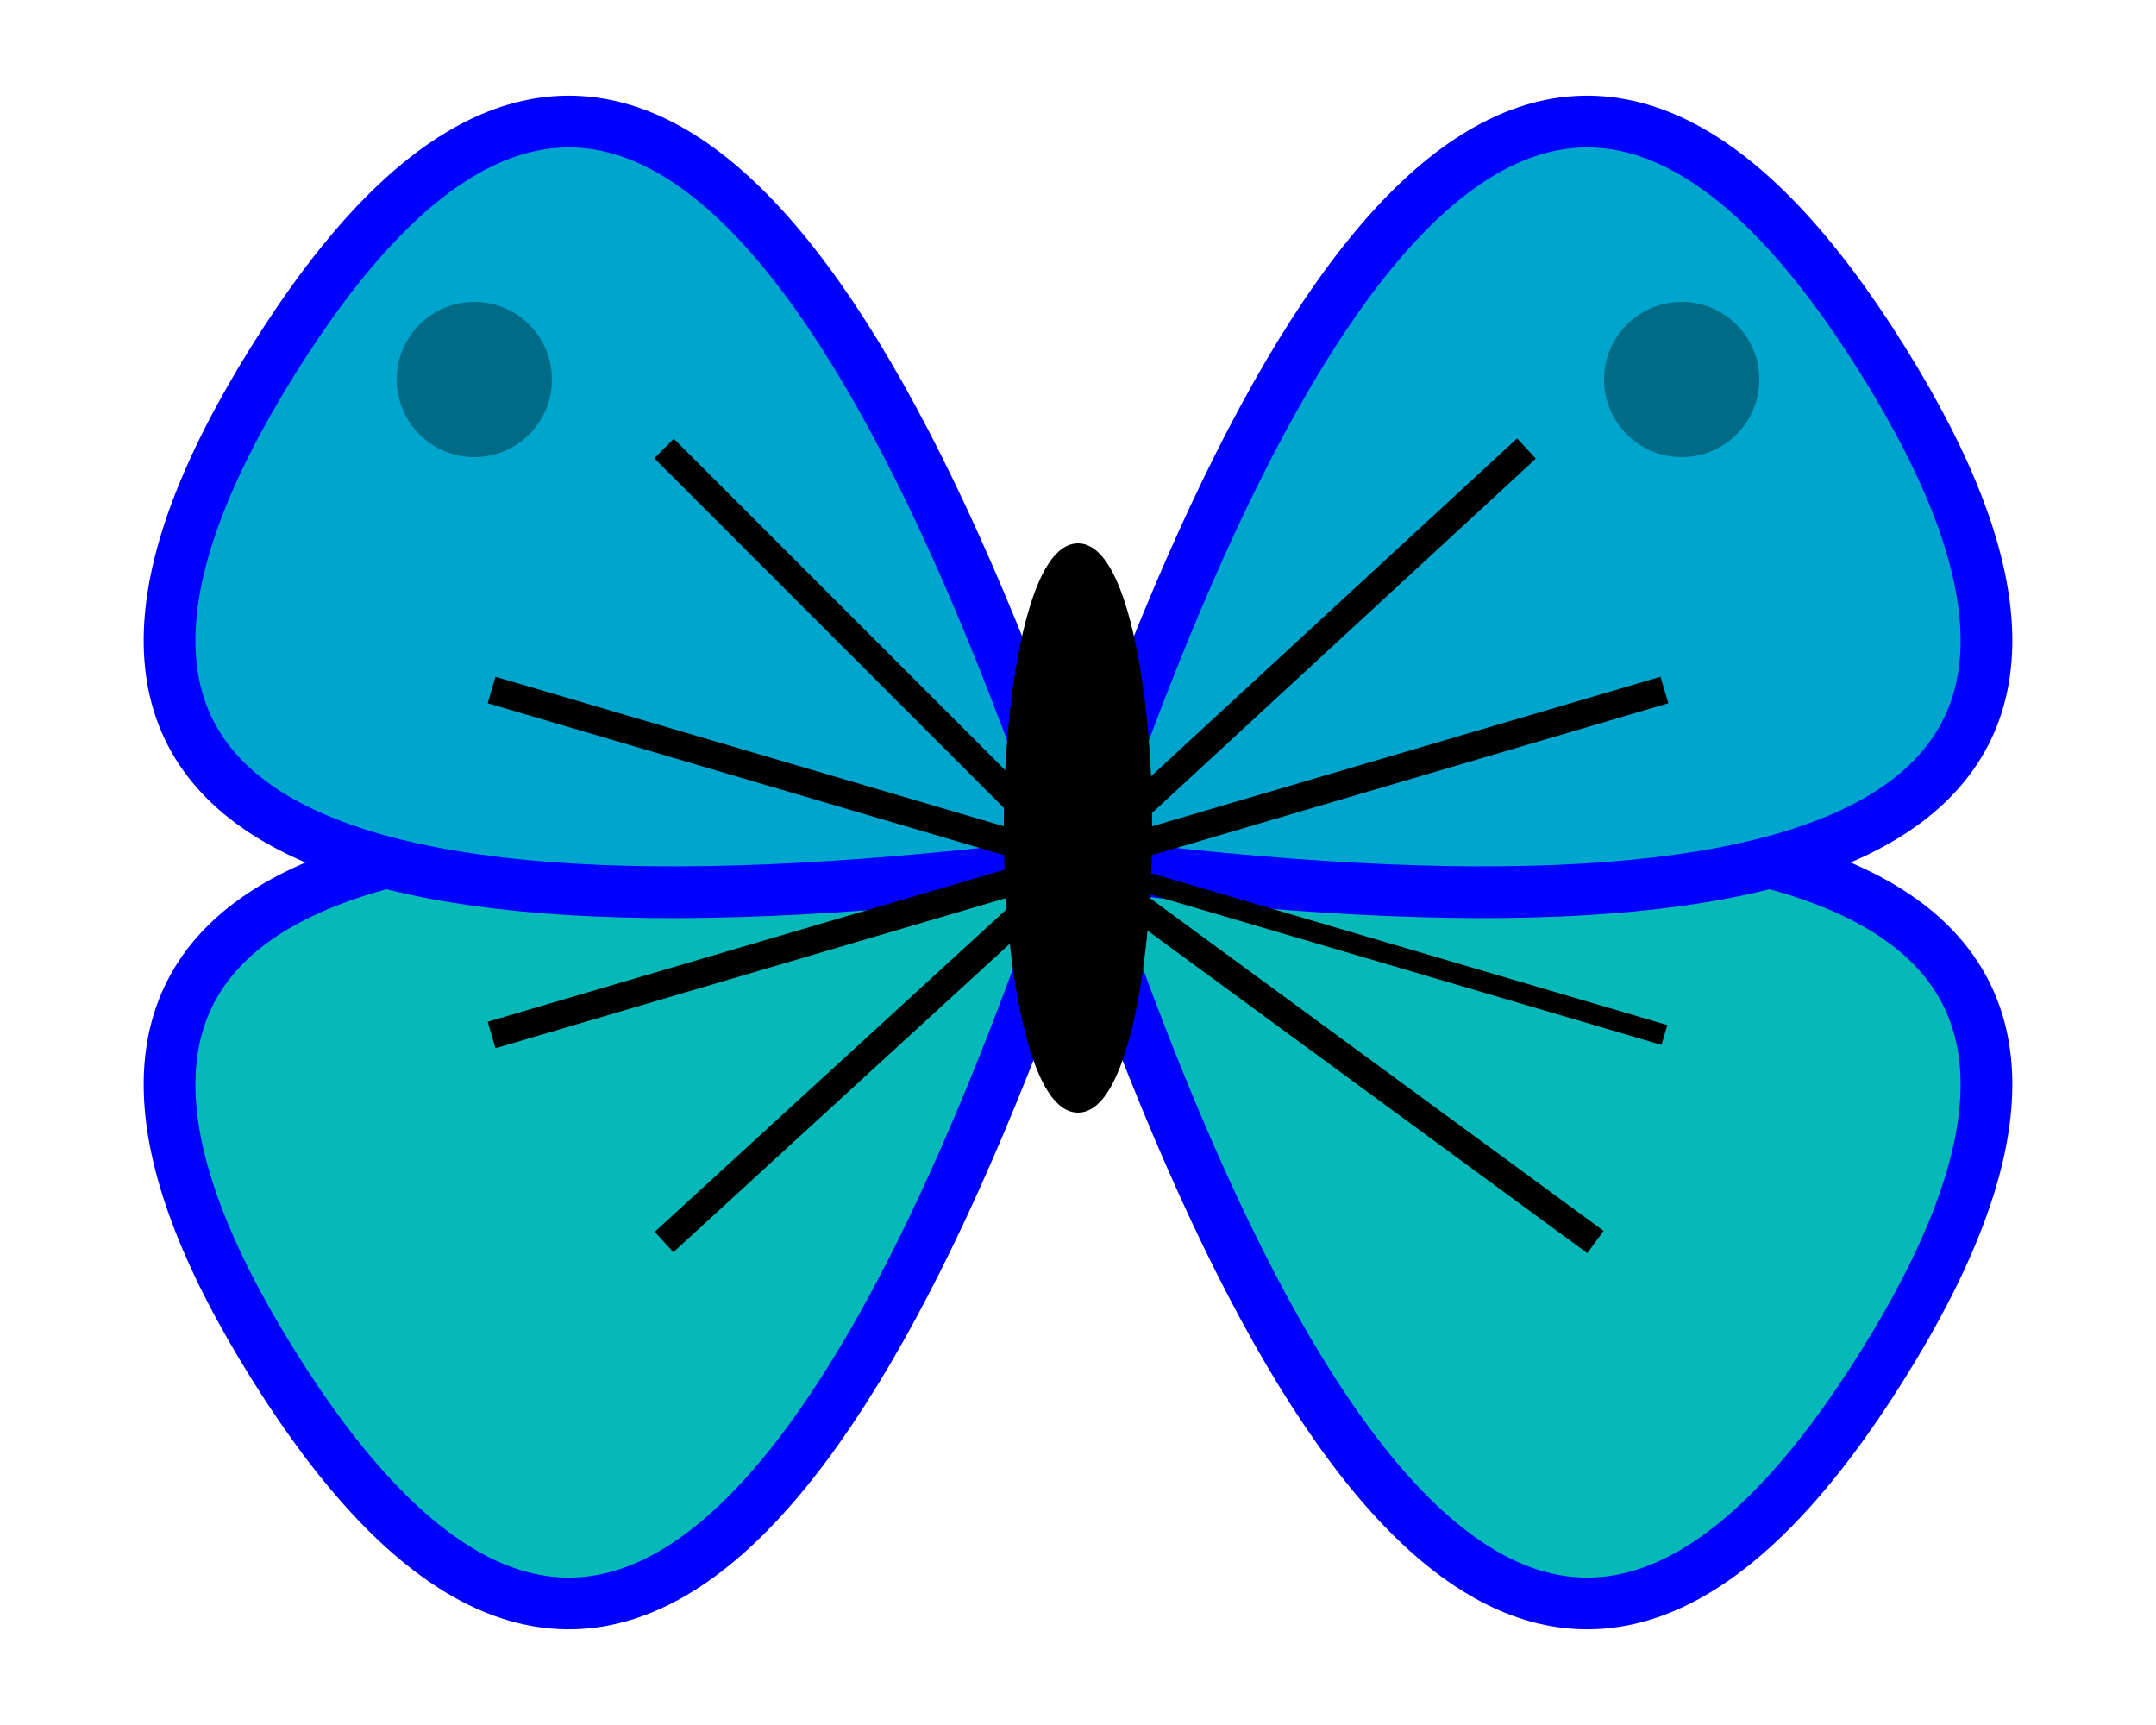
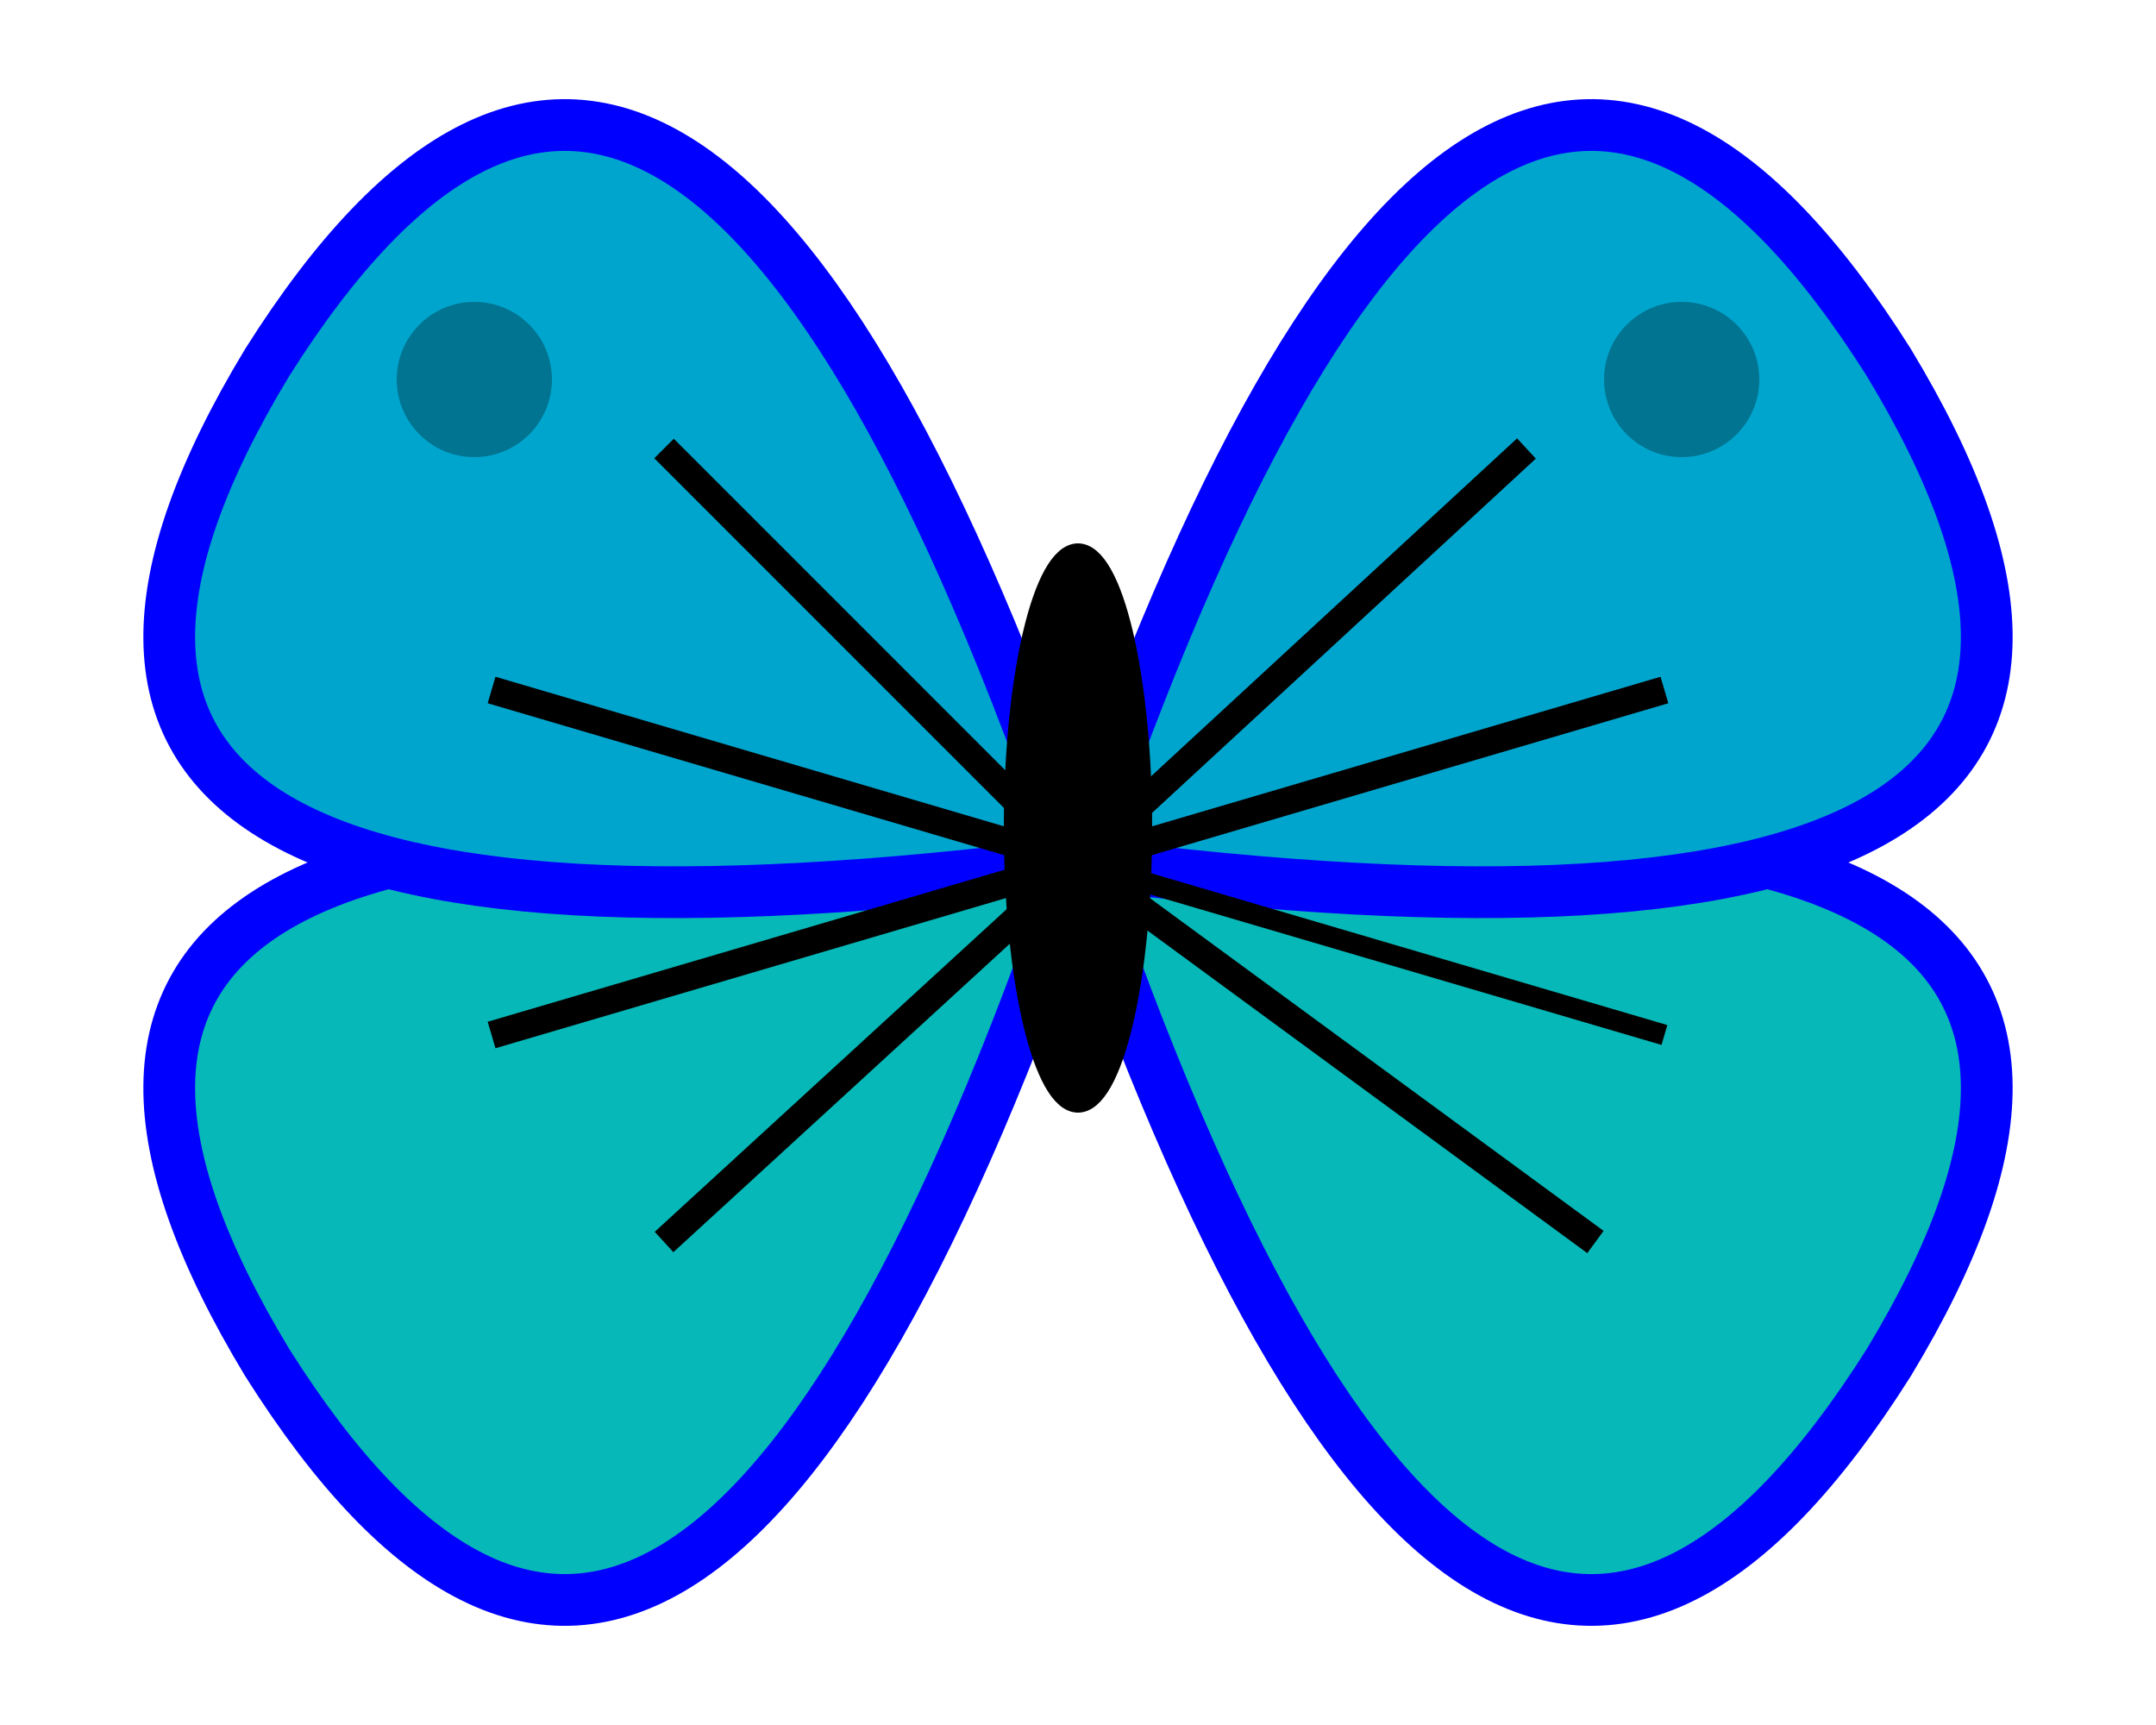
- <svg xmlns="http://www.w3.org/2000/svg" viewBox="-10 -10 120 100" width="100" height="80">
-   <g transform="rotate(-32 50 40)">
-     <path d="M50 40 Q-5 -5 -5 40 Q-5 85 50 40" fill="#07B8B8" stroke="#0000ff" stroke-width="3" />
-   </g>
-   <g transform="rotate(32 50 40)">
-     <path d="M50 40 Q-5 85 -5 40 Q-5 -5 50 40" fill="#00a5ce" stroke="#0000ff" stroke-width="3" />
-   </g>
-   <g transform="rotate(32 50 40)">
-     <path d="M50 40 Q105 -5 105 40 Q105 85 50 40" fill="#07B8B8" stroke="#0000ff" stroke-width="3" />
-   </g>
-   <g transform="rotate(-32 50 40)">
-     <path d="M50 40 Q105 85 105 40 Q105 -5 50 40" fill="#00a5ce" stroke="#0000ff" stroke-width="3" />
-   </g>
-   <line x1="50" y1="40" x2="76" y2="16" stroke="#000" stroke-width="1.6" />
-   <line x1="50" y1="40" x2="26" y2="16" stroke="#000" stroke-width="1.6" />
-   <line x1="50" y1="40" x2="26" y2="62" stroke="#000" stroke-width="1.6" />
-   <line x1="50" y1="40" x2="80" y2="62" stroke="#000" stroke-width="1.6" />
-   <line x1="50" y1="40" x2="84" y2="50" stroke="#000" stroke-width="1.2" />
-   <line x1="50" y1="40" x2="16" y2="50" stroke="#000" stroke-width="1.6" />
-   <line x1="50" y1="40" x2="84" y2="30" stroke="#000" stroke-width="1.6" />
-   <line x1="50" y1="40" x2="16" y2="30" stroke="#000" stroke-width="1.6" />
-   <circle cx="15" cy="12" r="4.5" fill="#000" opacity="0.35" />
-   <circle cx="85" cy="12" r="4.5" fill="#000" opacity="0.35" />
-   <ellipse cx="50" cy="38" rx="3.8" ry="16" fill="#000" stroke="#000" stroke-width="1" />
+ <svg xmlns="http://www.w3.org/2000/svg" width="100" height="80" viewBox="-10 -10 120 100">
+   <path fill="#07b8b8" stroke="#00f" stroke-width="3" d="M50 40q-70-9-47 29 24 38 47-29" />
+   <path fill="#00a5ce" stroke="#00f" stroke-width="3" d="M50 40q-70 9-47-29 24-38 47 29" />
+   <path fill="#07b8b8" stroke="#00f" stroke-width="3" d="M50 40q70-9 47 29-24 38-47-29" />
+   <path fill="#00a5ce" stroke="#00f" stroke-width="3" d="M50 40q70 9 47-29-24-38-47 29" />
+   <path stroke="#000" stroke-width="1.6" d="m50 40 26-24M50 40 26 16M50 40 26 62M50 40l30 22" />
+   <path stroke="#000" stroke-width="1.2" d="m50 40 34 10" />
+   <path stroke="#000" stroke-width="1.6" d="M50 40 16 50M50 40l34-10M50 40 16 30" />
+   <circle cx="15" cy="12" r="4.5" opacity=".3" />
+   <circle cx="85" cy="12" r="4.5" opacity=".3" />
+   <ellipse cx="50" cy="38" stroke="#000" rx="3.8" ry="16" />
</svg>
